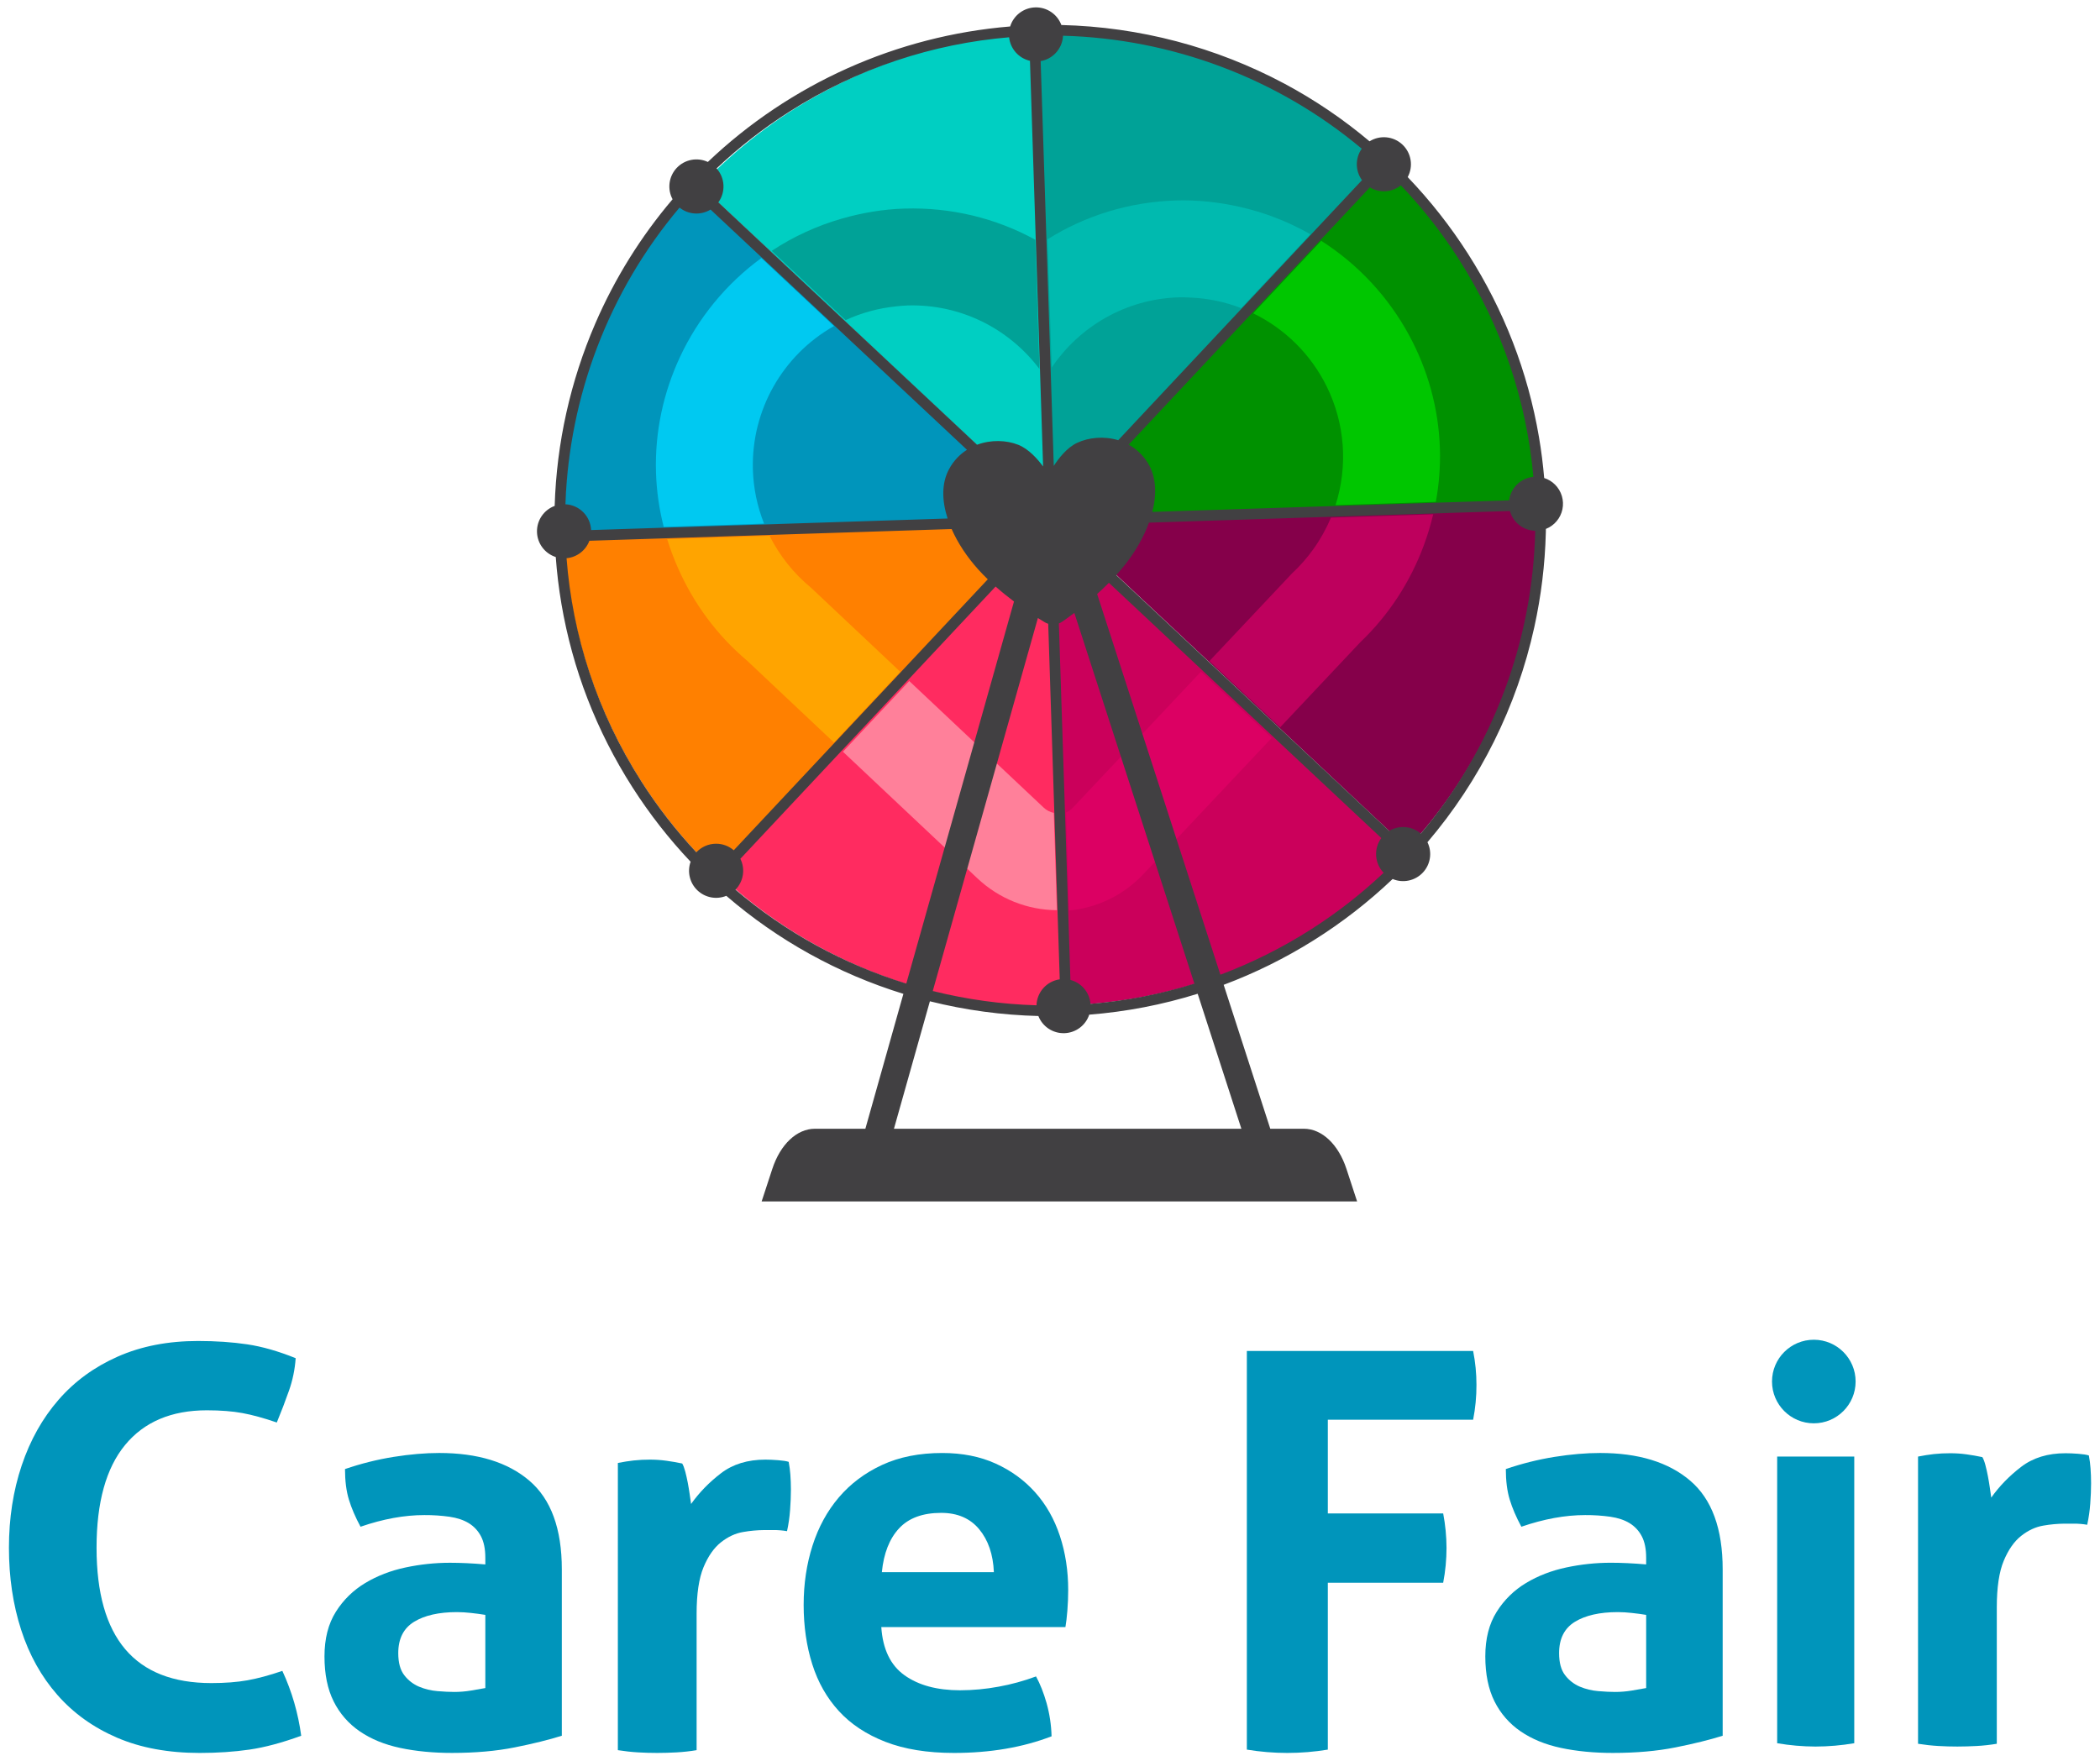
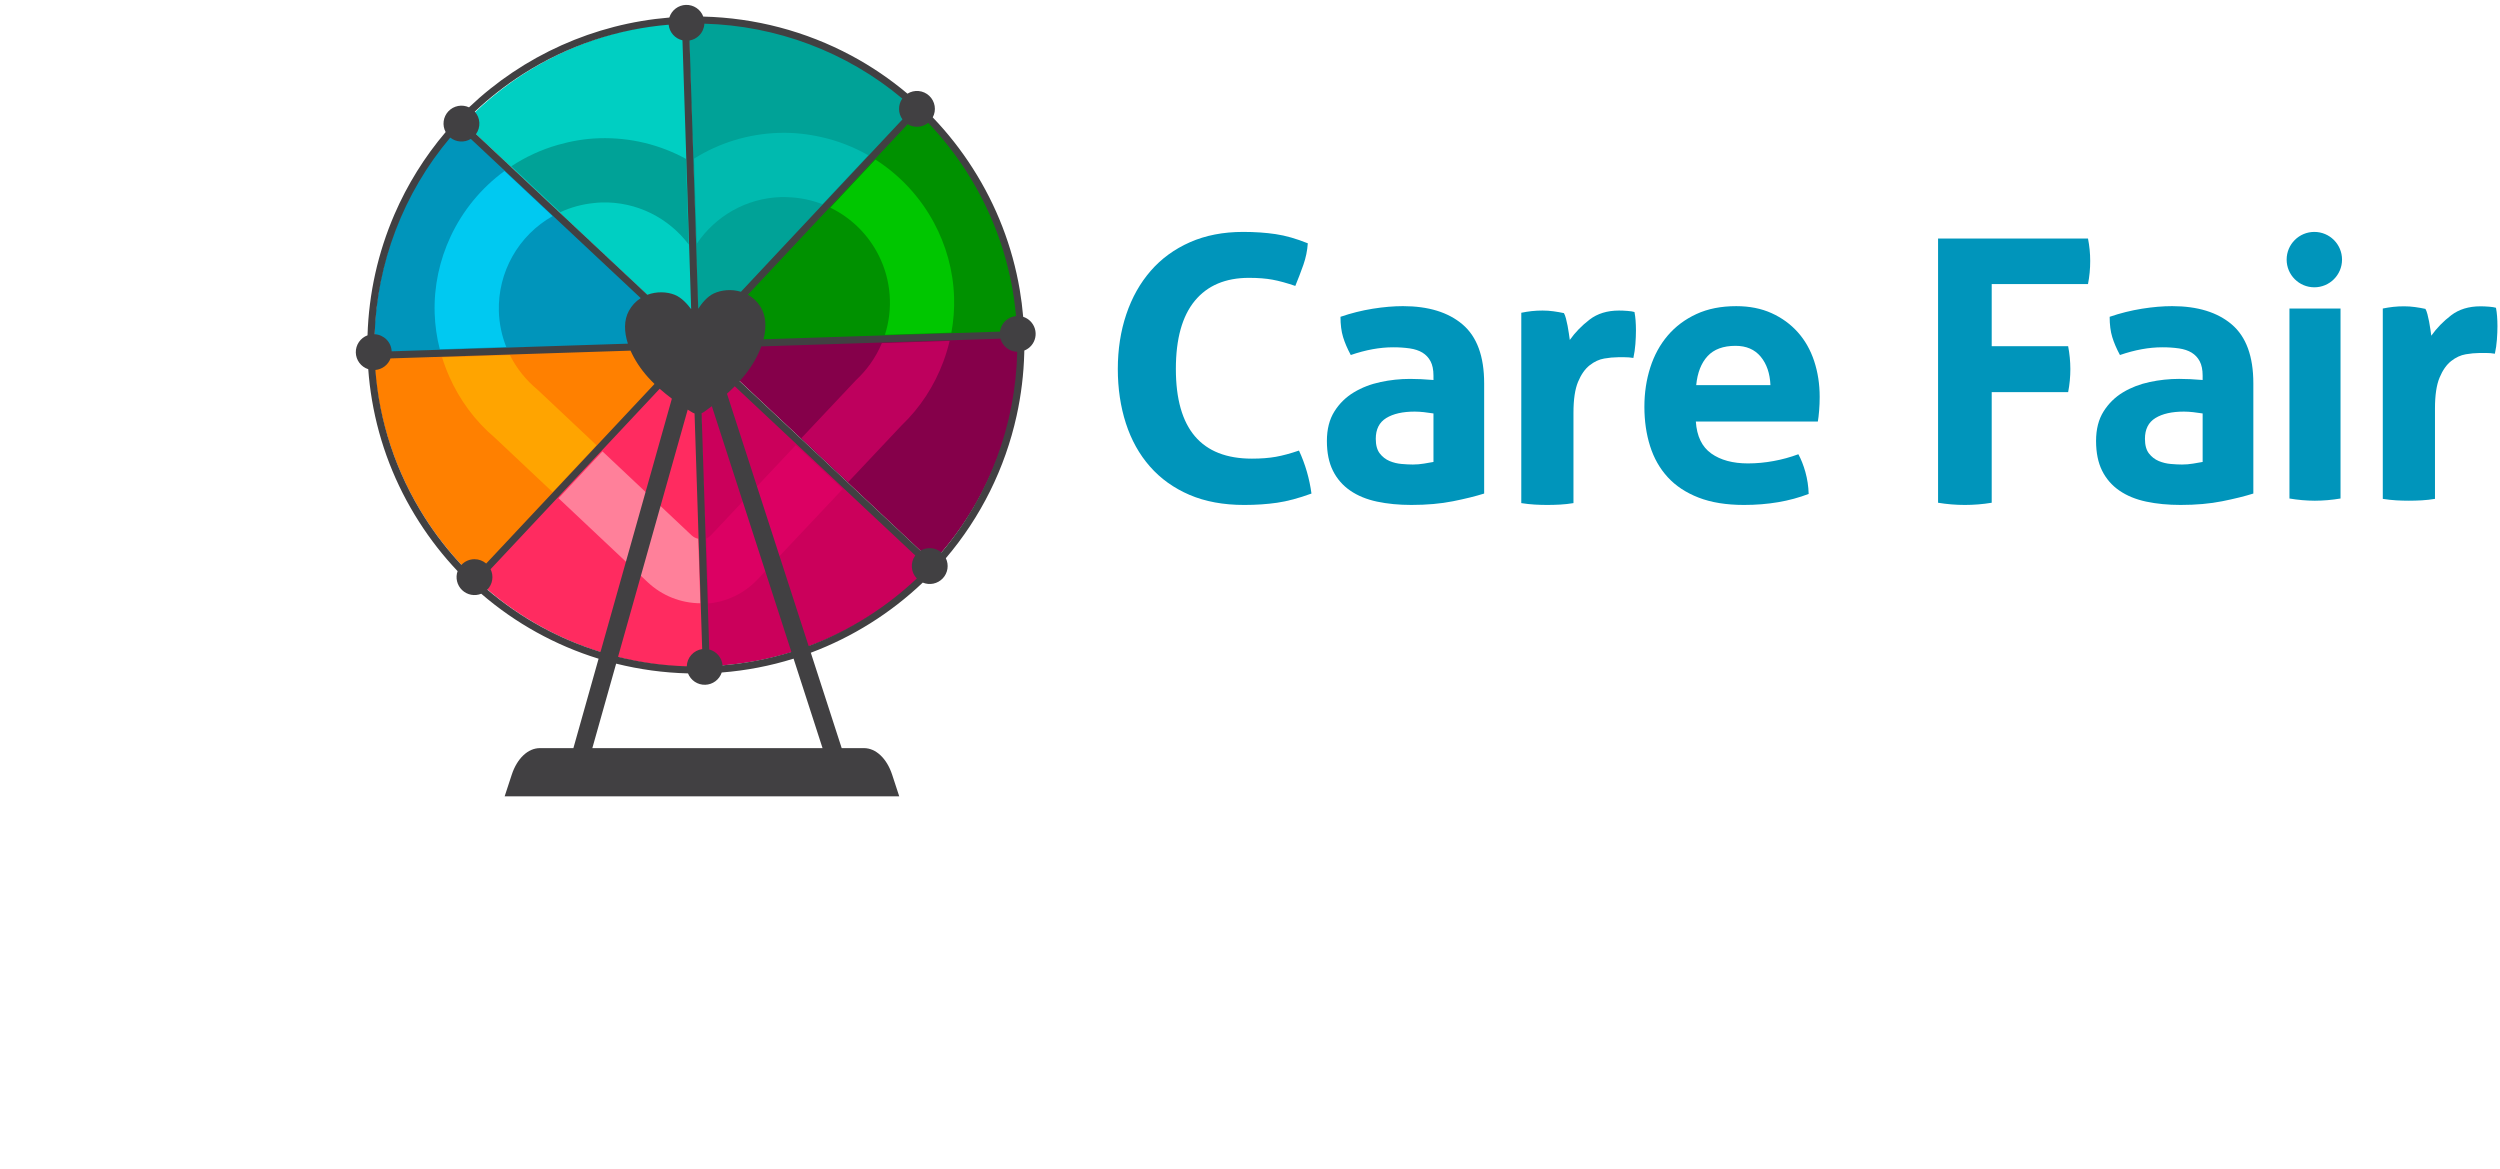
- <svg xmlns="http://www.w3.org/2000/svg" id="Layer_1" data-name="Layer 1" viewBox="0 0 5036.31 4222.9">
-   <defs>
-     <style>.cls-1{fill:#00cfc2;}.cls-2{fill:#0095bb;}.cls-3{fill:#ff8000;}.cls-4{fill:#ff2b60;}.cls-5{fill:#cb005b;}.cls-6{fill:#85004a;}.cls-7{fill:#009100;}.cls-8{fill:#00a297;}.cls-9{fill:#dc0063;}.cls-10{fill:#00c600;}.cls-11{fill:#be005d;}.cls-12{fill:#ff809a;}.cls-13{fill:#ffa400;}.cls-14{fill:#00c9f1;}.cls-15{fill:#00baaf;}.cls-16{fill:#414042;}</style>
-   </defs>
-   <path class="cls-1" d="M2317.52,99.78A1165.56,1165.56,0,0,1,2486,81.16l36.71,1155.28-842.8-790.88A1177.77,1177.77,0,0,1,2317.52,99.78Z" />
-   <path class="cls-2" d="M1560.93,580.78a1164.5,1164.5,0,0,1,105.94-132.26l842.86,791-1155.18,36.7a1177.82,1177.82,0,0,1,206.38-695.39Z" />
-   <path class="cls-3" d="M1372.39,1455.4A1165.4,1165.4,0,0,1,1353.77,1287l1155.28-36.71-790.88,842.8a1177.77,1177.77,0,0,1-345.78-637.66Z" />
-   <path class="cls-4" d="M1861.45,2208.34a1166.19,1166.19,0,0,1-132.26-105.93l790.95-842.87,36.71,1155.19a1177.75,1177.75,0,0,1-695.4-206.39Z" />
-   <path class="cls-5" d="M2734.32,2392.59a1164,1164,0,0,1-168.42,18.61l-36.71-1155.28L3372,2046.81a1177.83,1177.83,0,0,1-637.66,345.78Z" />
-   <path class="cls-6" d="M3481.87,1902.76A1164.42,1164.42,0,0,1,3375.94,2035l-842.86-790.95,1155.18-36.7a1177.75,1177.75,0,0,1-206.39,695.39Z" />
-   <path class="cls-7" d="M3669.61,1034.38a1164,1164,0,0,1,18.61,168.42l-1155.28,36.71,790.89-842.79a1177.83,1177.83,0,0,1,345.78,637.66Z" />
-   <path class="cls-8" d="M3187.25,288.75a1164.42,1164.42,0,0,1,132.26,105.93l-791,842.86L2491.86,82.36a1177.7,1177.7,0,0,1,695.39,206.39Z" />
-   <path class="cls-9" d="M2764.09,1734.57,2573,1937.5a49.3,49.3,0,0,1-16.3,11.4l7.62,235.25c67.88-6.49,130.41-37,177.93-87.27l148.4-157.56,159.27-169.18-169.61-159Z" />
-   <path class="cls-10" d="M3181.75,927.1a380.35,380.35,0,0,1,21.17,284.65l240.5-7.79a598.76,598.76,0,0,0,9.86-127c-3-98.59-29.66-190.79-73.6-272.21a617.77,617.77,0,0,0-211.14-227.14l-163.11,174A383.32,383.32,0,0,1,3181.75,927.1Z" />
-   <path class="cls-11" d="M3262.79,1540.14c68.33-65.12,119.28-144.5,151.51-230.94a633.3,633.3,0,0,0,22.85-75.47l-245.26,8a382.92,382.92,0,0,1-42,75.42,388,388,0,0,1-51.51,58.59L2928.73,1555.8l-28.16,29.91,169.61,159,70.5-74.87Z" />
-   <path class="cls-12" d="M2503.25,1937.62,2300.4,1746.55l-119.81-112.84-159,169.64,164.76,155.2,157.76,148.53a280,280,0,0,0,190.67,76.39L2527.23,1950A49.66,49.66,0,0,1,2503.25,1937.62Z" />
-   <path class="cls-13" d="M2125.58,1579.93l-180.15-169.65a387.73,387.73,0,0,1-99.85-125l-245.56,8a634.86,634.86,0,0,0,26.08,69.61c37.32,84.36,92.94,160.54,165,221.45l129.74,122.18,79.23,74.63,159-169.63Z" />
-   <path class="cls-14" d="M1805.59,1126.43a383.21,383.21,0,0,1,194.47-344.22L1825.92,619a617.86,617.86,0,0,0-195.58,238.27c-38.94,83.94-60.07,177.54-57.11,276.13a599.42,599.42,0,0,0,18.54,130.54l240.71-7.8A379.4,379.4,0,0,1,1805.59,1126.43Z" />
-   <path class="cls-8" d="M2148.71,735c9.14-1,18.25-1.94,27.58-2.22,128.85-3.87,244.37,56.7,316.51,152.29l-10-310c-94.09-51.57-201.63-78.09-313.44-74.74-52.29,1.57-102.54,10.36-150.68,24.18a611.73,611.73,0,0,0-167.87,77.2L2028,767.91A380.43,380.43,0,0,1,2148.71,735Z" />
-   <path class="cls-15" d="M2827.25,713.27c9.34-.28,18.49.15,27.67.56a380.22,380.22,0,0,1,121.74,25.32l166-177.15a611.77,611.77,0,0,0-170.55-66c-48.89-10.91-99.57-16.67-151.87-15.1-111.64,3.35-217.24,36.18-308,93.15l10,307.64C2588.74,783.36,2699.54,717.1,2827.25,713.27Z" />
-   <path class="cls-16" d="M3729.46,1162.6a64.61,64.61,0,0,0-26.13-15.92q-4.2-49.23-12.44-97.85c-26.68-156.9-84-305-170.43-440.26A1196.64,1196.64,0,0,0,3376,424.84a64.88,64.88,0,0,0-91.49-85.8A1182.79,1182.79,0,0,0,3081,201a1197.26,1197.26,0,0,0-535.58-141,64.88,64.88,0,0,0-122.83,3.5,1194,1194,0,0,0-725,325A64.89,64.89,0,0,0,1613,478a1185.58,1185.58,0,0,0-185.26,297.88,1194.75,1194.75,0,0,0-97.5,437.75,64.88,64.88,0,0,0,2.6,122.64c2.75,37.66,7.28,75.16,13.59,112.25,26.68,156.9,84,305,170.42,440.25a1196.32,1196.32,0,0,0,139.39,178.43,64.89,64.89,0,0,0,85.6,81.82,1185.35,1185.35,0,0,0,424.71,235.14l-91.18,323.59H1954.33c-43.28,0-82.84,37.33-102.19,96.43l-25.55,78h1428.1l-25.54-78c-19.36-59.1-58.92-96.43-102.19-96.43h-80.52l-111.77-345.27a1199.07,1199.07,0,0,0,405.22-253.84,64.9,64.9,0,0,0,83.51-88.24,1189.49,1189.49,0,0,0,256.26-516A1196.7,1196.7,0,0,0,3707.25,1278c.08-3.06.13-6.12.18-9.18a64.91,64.91,0,0,0,22-106.24ZM3285.19,449.53a64.9,64.9,0,0,0,74.38-4.91,1167.72,1167.72,0,0,1,139.34,177.72c104,162.76,162.39,341.61,178.5,521.55a64.86,64.86,0,0,0-58.18,56.35L2763.54,1228c11.17-43.68,9.3-85.57-11.17-118.08a125,125,0,0,0-45.53-43.28Zm-780,1043a39,39,0,0,0,8.68,3.86l27.63,852.91a64.85,64.85,0,0,0-55.72,62.3A1169.41,1169.41,0,0,1,2237,2377.3l252.11-894.71C2495.06,1486.33,2500.47,1489.65,2505.22,1492.5Zm34.24,3a39.42,39.42,0,0,0,8.44-4.44c7.9-5.5,17.68-12.52,28.64-20.84l287.88,889.35a1156.15,1156.15,0,0,1-249.12,48.48,64.81,64.81,0,0,0-48.14-57.3Zm-8.95-1367a64.62,64.62,0,0,0,18.94-42.83c259.44,7.09,513.27,100.76,716.39,271a64.84,64.84,0,0,0,.56,75.46L2681.74,1056c-34.14-10.37-70.91-6.69-98.63,6.38-24.22,11.41-44,36.76-55.89,55.26l-31.46-971.06A64.47,64.47,0,0,0,2530.51,128.55ZM1892.33,268.44c164.62-105.19,345.74-163.66,527.78-179a64.86,64.86,0,0,0,50,56.47l31.52,973.13c-13.07-17.73-34.59-42.17-59.77-52.1-28.43-11.22-65.22-12.53-98.54-.09L1722.86,485.28a64.84,64.84,0,0,0-4.32-81.22A1169.09,1169.09,0,0,1,1892.33,268.44ZM1629.68,498a64.85,64.85,0,0,0,74.4,4.72L2319,1079a125,125,0,0,0-42.87,46.3c-18.33,33.76-17.48,75.69-3.51,118.55l-855,27.69a64.87,64.87,0,0,0-61.55-61.84C1364.88,951.64,1459.37,699.57,1629.68,498Zm87.74,1526a64.69,64.69,0,0,0-47.34,20.53A1168.5,1168.5,0,0,1,1538.43,1875c-106.76-167.09-165.45-351.13-179.69-535.9a64.89,64.89,0,0,0,54.76-41.85l868.75-28.14c14.75,33.55,36.79,66.8,63.24,96.29,7.51,8.37,15.38,16.48,23.46,24.31l-609.22,650A64.63,64.63,0,0,0,1717.42,2024Zm46.48,110.15a64.85,64.85,0,0,0,11.7-74l612.1-653.08c14.68,13,29.66,25.05,44.08,35.9l-258.26,916.54A1160.65,1160.65,0,0,1,1763.9,2134.18Zm1213.22,573.58h-833.2L2230.09,2402a1195.69,1195.69,0,0,0,260.17,35.3,64.88,64.88,0,0,0,122-3.25,1182.87,1182.87,0,0,0,260.06-50.12ZM3145,2228.92a1166.74,1166.74,0,0,1-218.21,109.26L2631.23,1425c9.39-8.48,18.86-17.49,28.19-26.93l653.33,612.34a64.86,64.86,0,0,0,5.54,83.33A1169.36,1169.36,0,0,1,3145,2228.92Zm262.38-229.25a64.86,64.86,0,0,0-75.69-6.5L2677,1379.54c7.49-8.27,14.77-16.79,21.66-25.56,24.49-31.14,44.32-65.75,56.87-100.18l865.53-28a64.83,64.83,0,0,0,60.71,47.57C3675.93,1536.51,3581,1794.33,3407.39,1999.67Z" />
-   <path class="cls-2" d="M2990.26,3240.84h542.66a412.79,412.79,0,0,1,8,81.13,426.51,426.51,0,0,1-8,83.79H3184.45v224.78H3461.1a447.35,447.35,0,0,1,8,82.46,439.86,439.86,0,0,1-8,83.8H3184.45v400.34a594.57,594.57,0,0,1-194.19,0Z" />
-   <path class="cls-2" d="M3947.9,3736.94q0-31.92-10.64-51.87a79.84,79.84,0,0,0-29.27-31.26q-18.63-11.28-45.88-15.29a420.32,420.32,0,0,0-60.52-4q-71.82,0-153,27.93-18.64-34.58-27.94-65.17t-9.31-73.16a707.15,707.15,0,0,1,117.05-29.26q58.51-9.28,109.06-9.31,138.32,0,216.13,66.51t77.81,212.8v399q-46.57,14.65-113,27.94t-150.3,13.3q-67.83,0-124.36-12t-97.09-39.9a187.79,187.79,0,0,1-62.51-71.83q-21.95-43.89-22-107.73t27.27-107.07a210.23,210.23,0,0,1,70.49-69.16q43.2-25.93,96.43-37.24a510.91,510.91,0,0,1,106.4-11.31q38.57,0,85.13,4Zm0,137q-16-2.66-34.59-4.66a315.63,315.63,0,0,0-33.25-2q-65.17,0-103.07,23.27t-37.91,75.15q0,34.61,14.63,53.2a87.09,87.09,0,0,0,35.25,27.27,144.32,144.32,0,0,0,43.89,10.64q23.25,2,40.56,2a241.94,241.94,0,0,0,39.9-3.32q20-3.31,34.59-6Z" />
-   <path class="cls-2" d="M4599.91,3494.17q20-4,37.91-6a356.7,356.7,0,0,1,39.24-2,287.32,287.32,0,0,1,39.23,2.66q19.28,2.67,37.91,6.65,4,6.66,7.32,19.28t6,26.6q2.66,14,4.66,27.93c1.33,9.31,2.43,17.09,3.32,23.28q29.24-41.21,71.82-73.82t106.41-32.58q13.28,0,30.59,1.33c11.51.89,19.95,2.22,25.27,4a264.57,264.57,0,0,1,4,30.59q1.3,17.3,1.33,35.91,0,22.63-2,49.21a357.48,357.48,0,0,1-7.31,50.54,183.38,183.38,0,0,0-32.59-2.66h-21.94a310.55,310.55,0,0,0-50.55,4.66q-27.93,4.66-53.2,24.6t-41.89,59.86q-16.65,39.9-16.63,111.72v327.19a442.57,442.57,0,0,1-47.88,5.32q-23.94,1.3-46.55,1.33t-45.89-1.33q-23.28-1.35-48.55-5.32Z" />
-   <path class="cls-2" d="M677.14,4008.27a533.19,533.19,0,0,1,28.59,76.48,547.71,547.71,0,0,1,16.63,79.14q-69.18,25.27-124.36,33.25t-119,8q-113.05,0-198.18-36.58t-143-102.41q-57.86-65.84-87.11-156.28T21.43,3713q0-106.39,30.59-197.51t88.45-157.61q57.85-66.49,142.31-103.74T475,3216.89q63.84,0,117.71,8t116.38,33.25a294,294,0,0,1-16,77.8q-13.32,37.91-29.26,76.48-46.58-16-82.47-22.61t-85.12-6.65q-127.68,0-196.18,83.13T231.57,3713q0,324.54,275.32,324.53,49.2,0,86.46-6.65T677.14,4008.27Z" />
-   <path class="cls-2" d="M1163.94,3736.94q0-31.92-10.64-51.87a79.89,79.89,0,0,0-29.26-31.26q-18.64-11.28-45.89-15.29a420.22,420.22,0,0,0-60.52-4q-71.82,0-153,27.93-18.64-34.58-27.93-65.17t-9.31-73.15a705.84,705.84,0,0,1,117-29.27q58.51-9.28,109.06-9.31,138.32,0,216.13,66.51t77.81,212.8v399q-46.57,14.64-113,27.93t-150.3,13.3q-67.83,0-124.36-12t-97.09-39.9a187.72,187.72,0,0,1-62.51-71.83q-21.95-43.89-21.95-107.73t27.27-107.07A210.23,210.23,0,0,1,876,3797.46q43.21-25.93,96.43-37.24a511.59,511.59,0,0,1,106.4-11.31q38.57,0,85.13,4Zm0,137q-16-2.66-34.58-4.66a316,316,0,0,0-33.26-2q-65.17,0-103.07,23.27t-37.91,75.15q0,34.61,14.63,53.2a87.09,87.09,0,0,0,35.25,27.27,144,144,0,0,0,43.89,10.64q23.25,2,40.56,2a242.15,242.15,0,0,0,39.91-3.32q20-3.3,34.58-6Z" />
-   <path class="cls-2" d="M1481.8,3509.5q20-4,37.91-6a356.52,356.52,0,0,1,39.23-2,287.46,287.46,0,0,1,39.24,2.67q19.26,2.67,37.91,6.64,4,6.68,7.31,19.29t6,26.6q2.64,14,4.65,27.93c1.33,9.31,2.43,17.09,3.33,23.28q29.24-41.22,71.82-73.82t106.4-32.59q13.29,0,30.59,1.33t25.28,4a265.06,265.06,0,0,1,4,30.6q1.3,17.29,1.33,35.91,0,22.62-2,49.21a357.48,357.48,0,0,1-7.31,50.54,183.38,183.38,0,0,0-32.59-2.66h-22a310.44,310.44,0,0,0-50.54,4.66q-27.93,4.67-53.2,24.6t-41.9,59.85q-16.63,39.9-16.62,111.73v327.19a442.57,442.57,0,0,1-47.88,5.32q-23.94,1.3-46.56,1.33t-45.88-1.33q-23.3-1.35-48.55-5.32Z" />
-   <path class="cls-2" d="M2113.56,3903.2q5.31,79.8,55.87,115.71t133,35.91a511.44,511.44,0,0,0,92.44-8.64,524.45,524.45,0,0,0,89.78-24.61q14.61,26.63,25.27,63.84a328.25,328.25,0,0,1,12,79.81q-103.74,39.9-234.09,39.9-95.76,0-164.26-26.6t-111.72-73.82q-43.24-47.19-63.85-112.39T1927.36,3850q0-75.83,21.28-142.32T2011.82,3592q41.9-49.2,103.74-77.81t144.31-28.6q71.82,0,127.68,25.27t95.1,69.17q39.21,43.89,59.19,104.41t19.95,129.68q0,25.27-2,49.87t-4.65,39.24Zm270-131.68q-2.67-63.84-35.24-103.07t-91.11-39.24q-66.52,0-101.08,37.24t-41.24,105.07Z" />
-   <circle class="cls-2" cx="4349.97" cy="3314.14" r="100.25" />
-   <path class="cls-2" d="M4262.09,3494.17V4181.8a558.64,558.64,0,0,0,91.78,8,566.17,566.17,0,0,0,93.1-8V3494.17Z" />
+ <svg xmlns="http://www.w3.org/2000/svg" width="539" height="252" viewBox="0 0 539 252" fill="none">
+   <path d="M138.049 5.944C141.363 5.331 144.717 4.96 148.085 4.834L150.271 73.651L100.068 26.541C110.246 15.851 123.537 8.643 138.049 5.944Z" fill="#00CFC2" />
+   <path d="M92.981 34.596C94.89 31.82 96.999 29.187 99.291 26.717L149.498 73.835L80.687 76.021C80.325 61.264 84.627 46.769 92.981 34.599V34.596Z" fill="#0095BB" />
+   <path d="M81.75 86.694C81.137 83.382 80.766 80.029 80.641 76.663L149.458 74.477L102.347 124.68C91.656 114.501 84.448 101.209 81.75 86.696V86.694Z" fill="#FF8000" />
+   <path d="M110.882 131.545C108.106 129.636 105.473 127.527 103.003 125.235L150.118 75.028L152.305 143.839C137.548 144.201 123.052 139.899 110.882 131.545Z" fill="#FF2B60" />
+   <path d="M162.876 142.521C159.564 143.133 156.211 143.504 152.844 143.629L150.657 74.812L200.861 121.923C190.682 132.614 177.39 139.822 162.877 142.521H162.876Z" fill="#CB005B" />
+   <path d="M207.406 113.342C205.497 116.118 203.388 118.751 201.096 121.22L150.889 74.105L219.7 71.919C220.062 86.676 215.76 101.171 207.406 113.341V113.342Z" fill="#85004A" />
+   <path d="M218.589 61.615C219.202 64.928 219.573 68.281 219.698 71.648L150.881 73.834L197.992 23.632C208.683 33.811 215.89 47.103 218.589 61.615Z" fill="#009100" />
+   <path d="M189.856 17.2C192.632 19.109 195.265 21.218 197.735 23.51L150.617 73.717L148.434 4.906C163.191 4.544 177.686 8.846 189.856 17.2Z" fill="#00A297" />
+   <path d="M164.65 103.324L153.267 115.412C152.993 115.702 152.662 115.933 152.296 116.091L152.75 130.104C156.793 129.718 160.518 127.9 163.349 124.906L172.188 115.52L181.676 105.443L171.573 95.971L164.65 103.324Z" fill="#DC0063" />
+   <path d="M189.529 55.225C192.134 60.499 192.587 66.579 190.79 72.181L205.116 71.717C205.58 69.223 205.777 66.687 205.703 64.152C205.524 58.279 203.936 52.787 201.319 47.937C198.345 42.431 194.017 37.774 188.742 34.407L179.026 44.772C183.592 46.991 187.287 50.67 189.529 55.225Z" fill="#00C600" />
+   <path d="M194.356 91.742C198.426 87.863 201.461 83.135 203.381 77.986C203.928 76.517 204.382 75.016 204.742 73.49L190.132 73.967C189.471 75.554 188.631 77.061 187.631 78.459C186.728 79.723 185.7 80.892 184.562 81.949L174.457 92.675L172.779 94.457L182.883 103.928L187.082 99.468L194.356 91.742Z" fill="#BE005D" />
+   <path d="M149.112 115.419L137.029 104.038L129.892 97.316L120.421 107.421L130.235 116.666L139.633 125.513C142.705 128.414 146.765 130.04 150.99 130.064L150.541 116.157C150.005 116.047 149.511 115.792 149.112 115.419Z" fill="#FF809A" />
+   <path d="M126.615 94.112L115.884 84.007C113.406 81.965 111.38 79.429 109.936 76.561L95.309 77.037C95.746 78.449 96.264 79.833 96.863 81.184C99.086 86.209 102.399 90.747 106.691 94.375L114.419 101.653L119.139 106.098L128.61 95.994L126.615 94.112Z" fill="#FFA400" />
+   <path d="M107.554 67.099C107.439 62.951 108.457 58.85 110.498 55.237C112.539 51.624 115.526 48.636 119.138 46.594L108.765 36.872C103.745 40.543 99.737 45.426 97.115 51.065C94.796 56.066 93.537 61.641 93.713 67.514C93.794 70.138 94.165 72.746 94.817 75.29L109.156 74.825C108.173 72.364 107.631 69.748 107.554 67.099Z" fill="#00C9F1" />
+   <path d="M127.993 43.782C128.538 43.723 129.08 43.667 129.636 43.65C137.311 43.419 144.193 47.027 148.49 52.721L147.894 34.255C142.289 31.184 135.883 29.604 129.223 29.803C126.108 29.897 123.115 30.421 120.248 31.244C116.701 32.261 113.329 33.812 110.248 35.842L120.803 45.742C123.075 44.697 125.505 44.034 127.993 43.782Z" fill="#00A297" />
+   <path d="M168.412 42.488C168.968 42.471 169.513 42.497 170.06 42.521C172.544 42.623 174.994 43.132 177.312 44.029L187.2 33.477C184.03 31.665 180.605 30.34 177.041 29.546C174.128 28.896 171.11 28.552 167.994 28.646C161.344 28.846 155.054 30.801 149.647 34.195L150.243 52.52C154.204 46.663 160.804 42.716 168.412 42.488Z" fill="#00BAAF" />
+   <path d="M222.154 69.253C221.719 68.817 221.185 68.492 220.598 68.305C220.431 66.35 220.184 64.407 219.857 62.476C218.267 53.13 214.853 44.308 209.705 36.251C207.2 32.331 204.318 28.665 201.099 25.306C201.504 24.556 201.649 23.693 201.511 22.851C201.374 22.01 200.963 21.238 200.341 20.654C199.719 20.071 198.922 19.71 198.073 19.627C197.225 19.544 196.373 19.744 195.65 20.196C191.905 17.041 187.843 14.285 183.527 11.973C173.695 6.718 162.769 3.842 151.624 3.574C151.343 2.817 150.831 2.167 150.162 1.715C149.492 1.264 148.698 1.033 147.891 1.056C147.084 1.079 146.304 1.355 145.661 1.844C145.018 2.333 144.545 3.011 144.307 3.782C128.124 5.116 112.884 11.948 101.121 23.142C100.385 22.799 99.56 22.696 98.763 22.849C97.966 23.001 97.236 23.4 96.679 23.99C96.121 24.58 95.763 25.331 95.656 26.135C95.549 26.94 95.698 27.758 96.082 28.473C91.544 33.808 87.825 39.788 85.047 46.217C81.482 54.464 79.511 63.312 79.239 72.293C78.484 72.571 77.835 73.078 77.382 73.743C76.93 74.407 76.695 75.197 76.712 76.001C76.729 76.805 76.997 77.583 77.478 78.228C77.958 78.873 78.628 79.352 79.394 79.598C79.558 81.841 79.827 84.075 80.203 86.284C81.793 95.631 85.207 104.453 90.355 112.509C92.78 116.306 95.56 119.865 98.658 123.138C98.408 123.84 98.367 124.6 98.54 125.325C98.712 126.05 99.091 126.71 99.629 127.225C100.168 127.74 100.845 128.089 101.577 128.228C102.309 128.368 103.066 128.292 103.757 128.011C111.133 134.376 119.747 139.145 129.056 142.018L123.624 161.294H116.414C113.836 161.294 111.48 163.517 110.327 167.038L108.805 171.684H193.873L192.352 167.038C191.199 163.517 188.842 161.294 186.265 161.294H181.468L174.811 140.727C183.79 137.358 191.999 132.216 198.948 125.606C199.673 125.911 200.474 125.988 201.243 125.826C202.013 125.664 202.715 125.271 203.255 124.7C203.796 124.129 204.149 123.406 204.268 122.629C204.388 121.852 204.267 121.057 203.923 120.35C211.453 111.51 216.695 100.955 219.188 89.613C220.164 85.18 220.714 80.665 220.831 76.127C220.836 75.945 220.839 75.763 220.842 75.58C221.438 75.344 221.966 74.964 222.378 74.473C222.79 73.983 223.074 73.397 223.204 72.769C223.334 72.142 223.306 71.492 223.122 70.878C222.939 70.264 222.605 69.705 222.152 69.252L222.154 69.253ZM195.69 26.777C196.369 27.19 197.159 27.383 197.952 27.331C198.744 27.278 199.502 26.983 200.121 26.485C203.223 29.737 206.003 33.282 208.421 37.071C214.616 46.766 218.094 57.42 219.054 68.138C218.181 68.222 217.362 68.599 216.732 69.209C216.103 69.819 215.699 70.625 215.588 71.495L164.617 73.149C165.282 70.547 165.171 68.052 163.951 66.115C163.282 65.039 162.348 64.151 161.239 63.537L195.69 26.777ZM149.228 88.906C149.39 89.004 149.564 89.081 149.745 89.136L151.39 139.942C150.488 140.07 149.661 140.512 149.053 141.191C148.446 141.87 148.098 142.742 148.071 143.653C143.073 143.506 138.104 142.821 133.252 141.61L148.27 88.314C148.624 88.537 148.946 88.734 149.229 88.904L149.228 88.906ZM151.267 89.085C151.445 89.017 151.614 88.928 151.77 88.82C152.24 88.493 152.823 88.075 153.476 87.579L170.624 140.555C165.799 142.059 160.822 143.028 155.785 143.443C155.718 142.647 155.407 141.892 154.893 141.281C154.38 140.669 153.689 140.232 152.917 140.03L151.267 89.085ZM150.734 7.656C151.416 6.977 151.818 6.066 151.862 5.105C167.316 5.527 182.436 11.107 194.536 21.248C194.072 21.907 193.825 22.694 193.831 23.5C193.837 24.306 194.095 25.09 194.569 25.743L159.744 62.903C157.711 62.285 155.52 62.505 153.869 63.283C152.426 63.963 151.248 65.473 150.54 66.575L148.666 8.731C149.45 8.597 150.174 8.221 150.736 7.657L150.734 7.656ZM112.721 15.99C122.527 9.724 133.316 6.241 144.16 5.328C144.243 6.129 144.575 6.884 145.11 7.487C145.644 8.09 146.353 8.511 147.138 8.691L149.015 66.658C148.237 65.602 146.955 64.146 145.455 63.555C143.762 62.886 141.57 62.808 139.585 63.549L102.626 28.907C103.142 28.192 103.397 27.322 103.35 26.442C103.304 25.562 102.957 24.725 102.369 24.069C105.557 21.056 109.024 18.351 112.721 15.99ZM97.076 29.665C97.696 30.162 98.454 30.455 99.247 30.506C100.04 30.556 100.83 30.36 101.507 29.946L138.137 64.273C137.064 64.959 136.184 65.909 135.583 67.031C134.491 69.042 134.542 71.54 135.374 74.093L84.444 75.742C84.4 74.782 84 73.873 83.322 73.192C82.644 72.511 81.737 72.107 80.777 72.059C81.302 56.687 86.931 41.672 97.076 29.665ZM102.302 120.564C101.773 120.564 101.25 120.672 100.765 120.882C100.28 121.093 99.843 121.401 99.482 121.787C96.564 118.669 93.939 115.288 91.64 111.689C85.281 101.736 81.785 90.773 80.936 79.767C81.659 79.699 82.349 79.43 82.926 78.989C83.503 78.548 83.944 77.954 84.198 77.274L135.948 75.597C136.826 77.596 138.139 79.577 139.715 81.333C140.162 81.832 140.631 82.315 141.112 82.781L104.822 121.5C104.122 120.896 103.227 120.563 102.302 120.564ZM105.071 127.126C105.629 126.553 105.995 125.822 106.12 125.033C106.245 124.243 106.122 123.434 105.768 122.718L142.229 83.815C143.103 84.59 143.996 85.308 144.855 85.954L129.471 140.55C120.511 137.777 112.21 133.21 105.071 127.128V127.126ZM177.339 161.292H127.708L132.841 143.081C137.914 144.349 143.111 145.054 148.338 145.184C148.628 145.924 149.139 146.556 149.801 146.995C150.464 147.435 151.245 147.659 152.04 147.638C152.834 147.617 153.603 147.351 154.241 146.877C154.879 146.403 155.355 145.744 155.605 144.99C160.865 144.578 166.061 143.576 171.097 142.004L177.339 161.292ZM187.339 132.771C183.246 135.389 178.889 137.57 174.341 139.279L156.735 84.883C157.295 84.378 157.859 83.842 158.415 83.279L197.332 119.755C196.793 120.489 196.531 121.389 196.592 122.297C196.652 123.205 197.031 124.063 197.662 124.719C194.481 127.721 191.025 130.417 187.339 132.771ZM202.969 119.115C202.353 118.585 201.586 118.262 200.777 118.192C199.968 118.123 199.157 118.31 198.46 118.728L159.462 82.175C159.908 81.683 160.342 81.175 160.752 80.653C162.211 78.798 163.392 76.736 164.14 74.686L215.697 73.018C215.917 73.815 216.387 74.521 217.038 75.031C217.689 75.541 218.487 75.829 219.313 75.851C218.965 91.526 213.31 106.884 202.969 119.115Z" fill="#414042" />
+   <path d="M417.846 51.427H450.171C450.488 53.018 450.648 54.637 450.647 56.26C450.653 57.935 450.494 59.607 450.171 61.251H429.413V74.64H445.892C446.203 76.259 446.362 77.904 446.369 79.552C446.37 81.227 446.211 82.899 445.892 84.544H429.413V108.391C425.583 109.025 421.675 109.025 417.846 108.391V51.427Z" fill="#0095BB" />
+   <path d="M474.89 80.978C474.89 79.71 474.679 78.681 474.256 77.888C473.855 77.12 473.253 76.477 472.513 76.026C471.773 75.578 470.862 75.275 469.78 75.115C468.585 74.949 467.381 74.87 466.175 74.877C463.323 74.877 460.285 75.432 457.061 76.541C456.321 75.168 455.766 73.874 455.397 72.659C455.027 71.444 454.842 69.992 454.842 68.301C457.112 67.522 459.445 66.939 461.814 66.558C464.138 66.189 466.303 66.005 468.311 66.003C473.804 66.003 478.095 67.324 481.185 69.965C484.275 72.606 485.82 76.832 485.82 82.641V106.409C483.971 106.99 481.727 107.545 479.089 108.073C476.451 108.601 473.467 108.865 470.136 108.865C467.442 108.865 464.973 108.627 462.728 108.15C460.483 107.674 458.555 106.882 456.945 105.774C455.357 104.691 454.074 103.217 453.221 101.495C452.349 99.752 451.913 97.613 451.911 95.078C451.909 92.543 452.45 90.416 453.535 88.7C454.588 87.013 456.027 85.6 457.734 84.58C459.45 83.55 461.364 82.811 463.478 82.362C465.561 81.916 467.686 81.69 469.816 81.688C471.348 81.688 473.038 81.767 474.887 81.926L474.89 80.978ZM474.89 89.139C474.255 89.033 473.568 88.941 472.83 88.861C472.172 88.787 471.511 88.747 470.849 88.742C468.261 88.742 466.214 89.204 464.709 90.128C463.204 91.052 462.452 92.544 462.451 94.605C462.451 95.979 462.742 97.035 463.323 97.774C463.87 98.488 464.593 99.048 465.422 99.398C466.255 99.745 467.137 99.959 468.037 100.032C468.96 100.111 469.765 100.151 470.453 100.151C471.249 100.151 472.044 100.085 472.83 99.953C473.624 99.822 474.311 99.703 474.89 99.596V89.139Z" fill="#0095BB" />
+   <path d="M513.729 66.517C514.523 66.358 515.275 66.239 515.987 66.159C516.763 66.077 517.543 66.037 518.324 66.04C519.106 66.04 519.887 66.093 520.661 66.199C521.427 66.305 522.179 66.437 522.919 66.595C523.078 66.859 523.223 67.242 523.355 67.743C523.487 68.244 523.606 68.773 523.713 69.328C523.818 69.884 523.911 70.438 523.99 70.992C524.069 71.546 524.135 72.01 524.188 72.378C525.349 70.742 526.775 69.276 528.466 67.981C530.157 66.686 532.27 66.039 534.805 66.04C535.332 66.04 535.939 66.067 536.627 66.12C537.312 66.172 537.815 66.252 538.132 66.358C538.247 66.96 538.326 67.568 538.37 68.18C538.422 68.867 538.448 69.58 538.45 70.319C538.45 71.218 538.41 72.195 538.33 73.25C538.257 74.263 538.112 75.269 537.895 76.261C537.254 76.15 536.604 76.097 535.954 76.102H534.647C533.637 76.113 532.63 76.205 531.636 76.38C530.527 76.565 529.47 77.053 528.467 77.845C527.463 78.637 526.631 79.826 525.971 81.411C525.31 82.996 524.98 85.214 524.981 88.066V107.556C524.037 107.713 523.084 107.819 522.129 107.873C521.178 107.924 520.254 107.951 519.356 107.952C518.458 107.953 517.547 107.927 516.622 107.873C515.698 107.819 514.734 107.713 513.73 107.556L513.729 66.517Z" fill="#0095BB" />
+   <path d="M280.059 97.141C280.742 98.613 281.312 100.136 281.762 101.696C282.208 103.241 282.539 104.817 282.753 106.41C280.005 107.414 277.536 108.074 275.345 108.391C273.153 108.708 270.791 108.867 268.256 108.868C263.767 108.868 259.832 108.141 256.451 106.689C253.071 105.236 250.231 103.202 247.933 100.588C245.635 97.974 243.906 94.871 242.744 91.279C241.583 87.688 241.001 83.778 241 79.552C241 75.327 241.607 71.405 242.822 67.787C244.037 64.168 245.793 61.039 248.091 58.398C250.388 55.758 253.214 53.698 256.568 52.219C259.922 50.74 263.739 50 268.018 50C270.553 50 272.89 50.159 275.03 50.477C277.169 50.794 279.48 51.454 281.962 52.457C281.856 54.038 281.535 55.597 281.009 57.092C280.48 58.597 279.899 60.115 279.266 61.647C277.416 61.012 275.779 60.563 274.354 60.3C272.928 60.038 271.238 59.906 269.283 59.904C264.213 59.904 260.318 61.555 257.597 64.856C254.877 68.157 253.517 73.056 253.517 79.552C253.517 92.44 258.984 98.884 269.918 98.883C271.871 98.883 273.588 98.751 275.068 98.487C276.547 98.223 278.211 97.774 280.059 97.141Z" fill="#0095BB" />
+   <path d="M309.056 80.978C309.056 79.71 308.845 78.681 308.423 77.888C308.022 77.121 307.419 76.477 306.68 76.026C305.939 75.578 305.028 75.275 303.946 75.115C302.752 74.949 301.547 74.87 300.341 74.877C297.489 74.877 294.451 75.432 291.227 76.541C290.487 75.168 289.932 73.874 289.564 72.659C289.195 71.444 289.01 69.992 289.009 68.302C291.278 67.523 293.61 66.939 295.978 66.558C298.302 66.189 300.467 66.005 302.475 66.003C307.968 66.003 312.259 67.324 315.349 69.965C318.439 72.606 319.984 76.832 319.984 82.641V106.409C318.135 106.99 315.891 107.545 313.253 108.072C310.615 108.6 307.631 108.864 304.3 108.865C301.606 108.865 299.137 108.626 296.892 108.15C294.647 107.673 292.719 106.881 291.109 105.773C289.52 104.69 288.238 103.217 287.385 101.494C286.513 99.751 286.078 97.612 286.078 95.077C286.078 92.542 286.619 90.416 287.702 88.699C288.756 87.013 290.197 85.602 291.905 84.583C293.62 83.553 295.535 82.814 297.649 82.365C299.732 81.919 301.856 81.694 303.987 81.691C305.518 81.691 307.209 81.77 309.058 81.929L309.056 80.978ZM309.056 89.139C308.421 89.033 307.734 88.941 306.997 88.861C306.339 88.787 305.677 88.747 305.015 88.742C302.427 88.742 300.381 89.204 298.876 90.128C297.371 91.052 296.618 92.544 296.617 94.605C296.617 95.979 296.908 97.035 297.489 97.774C298.036 98.488 298.76 99.048 299.589 99.398C300.421 99.746 301.304 99.96 302.203 100.032C303.126 100.111 303.932 100.151 304.619 100.151C305.416 100.151 306.211 100.085 306.997 99.953C307.791 99.822 308.477 99.703 309.056 99.596V89.139Z" fill="#0095BB" />
+   <path d="M327.991 67.43C328.785 67.271 329.538 67.152 330.249 67.073C331.025 66.99 331.805 66.95 332.586 66.954C333.367 66.953 334.148 67.006 334.923 67.113C335.688 67.219 336.441 67.35 337.181 67.508C337.34 67.773 337.485 68.156 337.617 68.657C337.748 69.158 337.867 69.686 337.974 70.242C338.079 70.798 338.171 71.352 338.251 71.905C338.33 72.46 338.396 72.923 338.449 73.292C339.611 71.655 341.037 70.189 342.728 68.895C344.418 67.6 346.531 66.953 349.066 66.954C349.593 66.954 350.201 66.98 350.888 67.033C351.575 67.086 352.077 67.165 352.394 67.271C352.508 67.874 352.588 68.482 352.632 69.094C352.683 69.78 352.71 70.493 352.711 71.233C352.711 72.131 352.671 73.108 352.592 74.164C352.519 75.177 352.373 76.183 352.156 77.175C351.515 77.064 350.866 77.011 350.215 77.016H348.905C347.895 77.026 346.888 77.119 345.894 77.294C344.785 77.479 343.729 77.968 342.725 78.759C341.722 79.551 340.89 80.739 340.229 82.324C339.569 83.909 339.239 86.127 339.239 88.98V108.47C338.295 108.627 337.343 108.733 336.387 108.787C335.436 108.838 334.512 108.865 333.614 108.866C332.715 108.867 331.804 108.841 330.881 108.787C329.955 108.733 328.991 108.627 327.989 108.47L327.991 67.43Z" fill="#0095BB" />
+   <path d="M365.623 90.882C365.834 94.051 366.943 96.348 368.951 97.774C370.959 99.2 373.599 99.913 376.873 99.913C378.72 99.909 380.564 99.737 382.38 99.399C384.202 99.07 385.992 98.579 387.728 97.933C388.308 98.99 388.81 100.258 389.233 101.736C389.666 103.285 389.906 104.882 389.948 106.49C385.828 108.074 381.18 108.866 376.004 108.866C372.201 108.866 368.939 108.338 366.219 107.282C363.499 106.226 361.28 104.76 359.564 102.885C357.847 101.011 356.579 98.779 355.761 96.19C354.942 93.601 354.532 90.775 354.531 87.713C354.531 84.701 354.954 81.876 355.799 79.235C356.644 76.595 357.898 74.298 359.562 72.344C361.226 70.391 363.286 68.846 365.742 67.71C368.198 66.573 371.063 66.005 374.338 66.006C377.19 66.006 379.725 66.508 381.944 67.511C384.162 68.515 386.05 69.888 387.608 71.631C389.166 73.374 390.341 75.448 391.134 77.851C391.928 80.254 392.324 82.829 392.323 85.576C392.323 86.579 392.283 87.569 392.203 88.546C392.124 89.523 392.032 90.302 391.926 90.884L365.623 90.882ZM381.706 83.038C381.6 80.503 380.9 78.456 379.607 76.898C378.313 75.341 376.504 74.561 374.18 74.561C371.538 74.561 369.531 75.3 368.158 76.779C366.786 78.258 365.967 80.344 365.702 83.038H381.706Z" fill="#0095BB" />
+   <path d="M493.605 66.517V107.477C495.412 107.786 497.24 107.946 499.073 107.954C500.931 107.948 502.786 107.789 504.618 107.477V66.517H493.605Z" fill="#0095BB" />
+   <path d="M498.972 61.943C502.27 61.943 504.943 59.27 504.943 55.972C504.943 52.674 502.27 50 498.972 50C495.674 50 493 52.674 493 55.972C493 59.27 495.674 61.943 498.972 61.943Z" fill="#0095BB" />
</svg>
